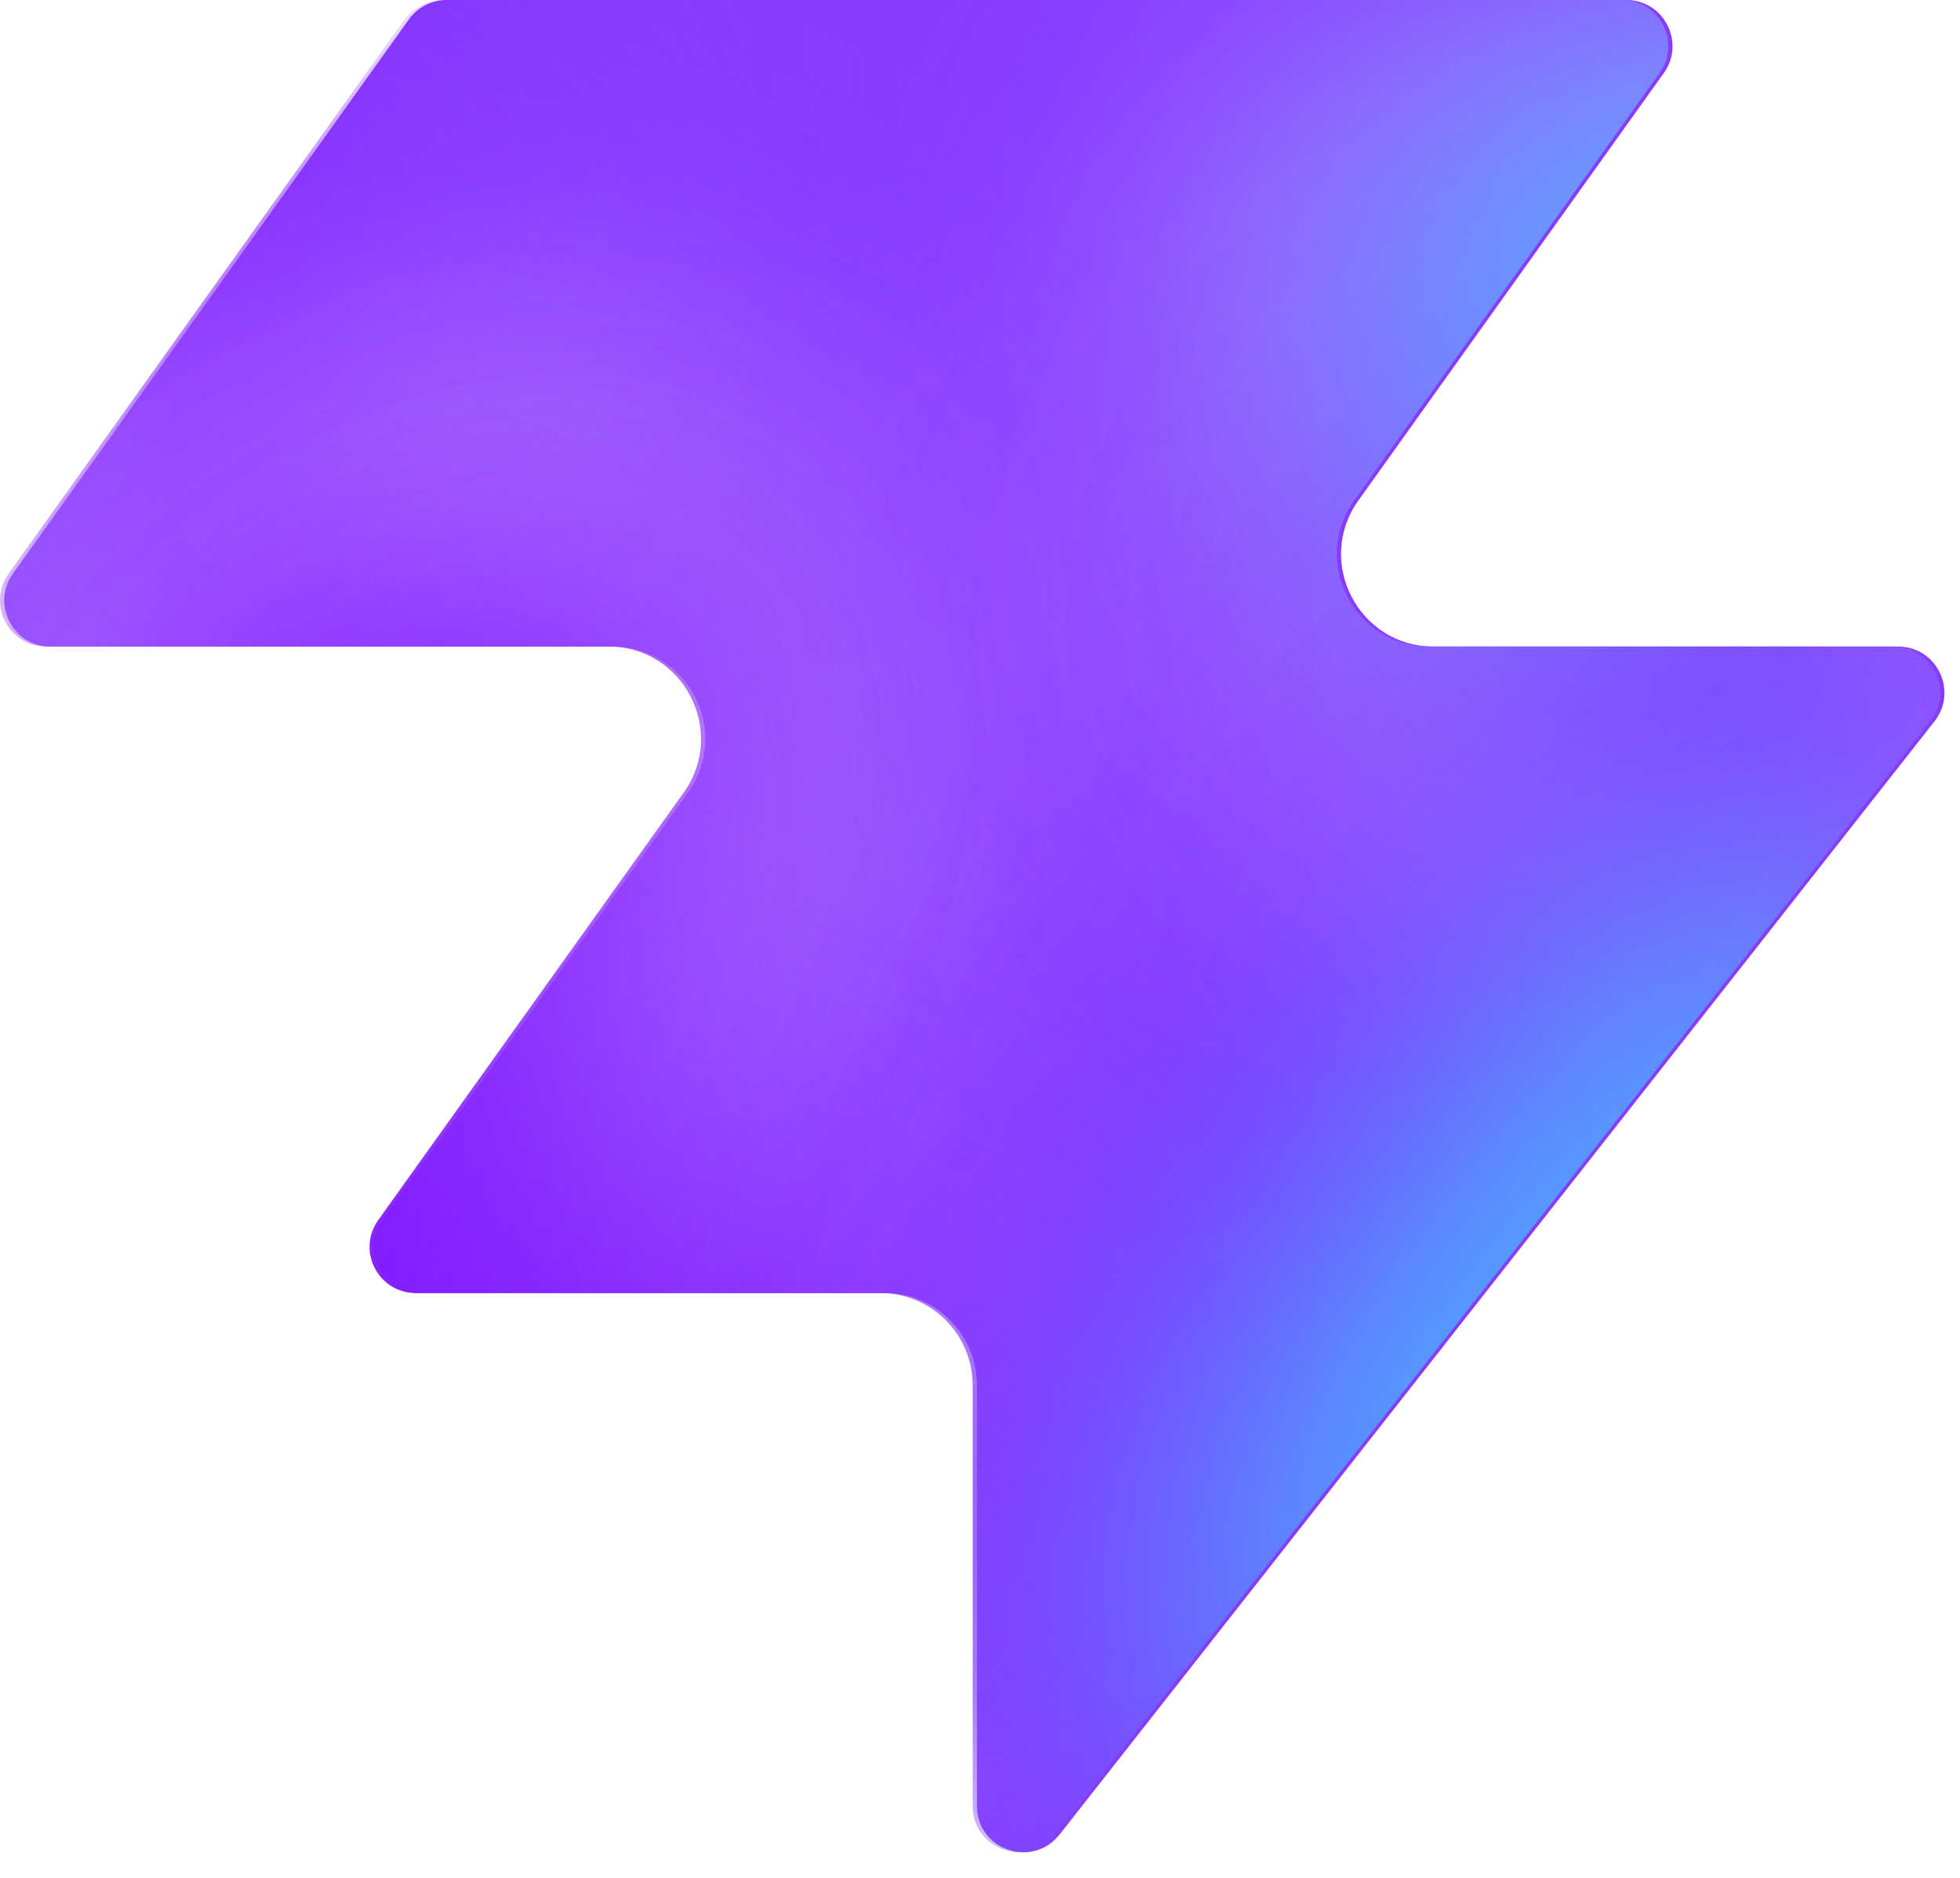
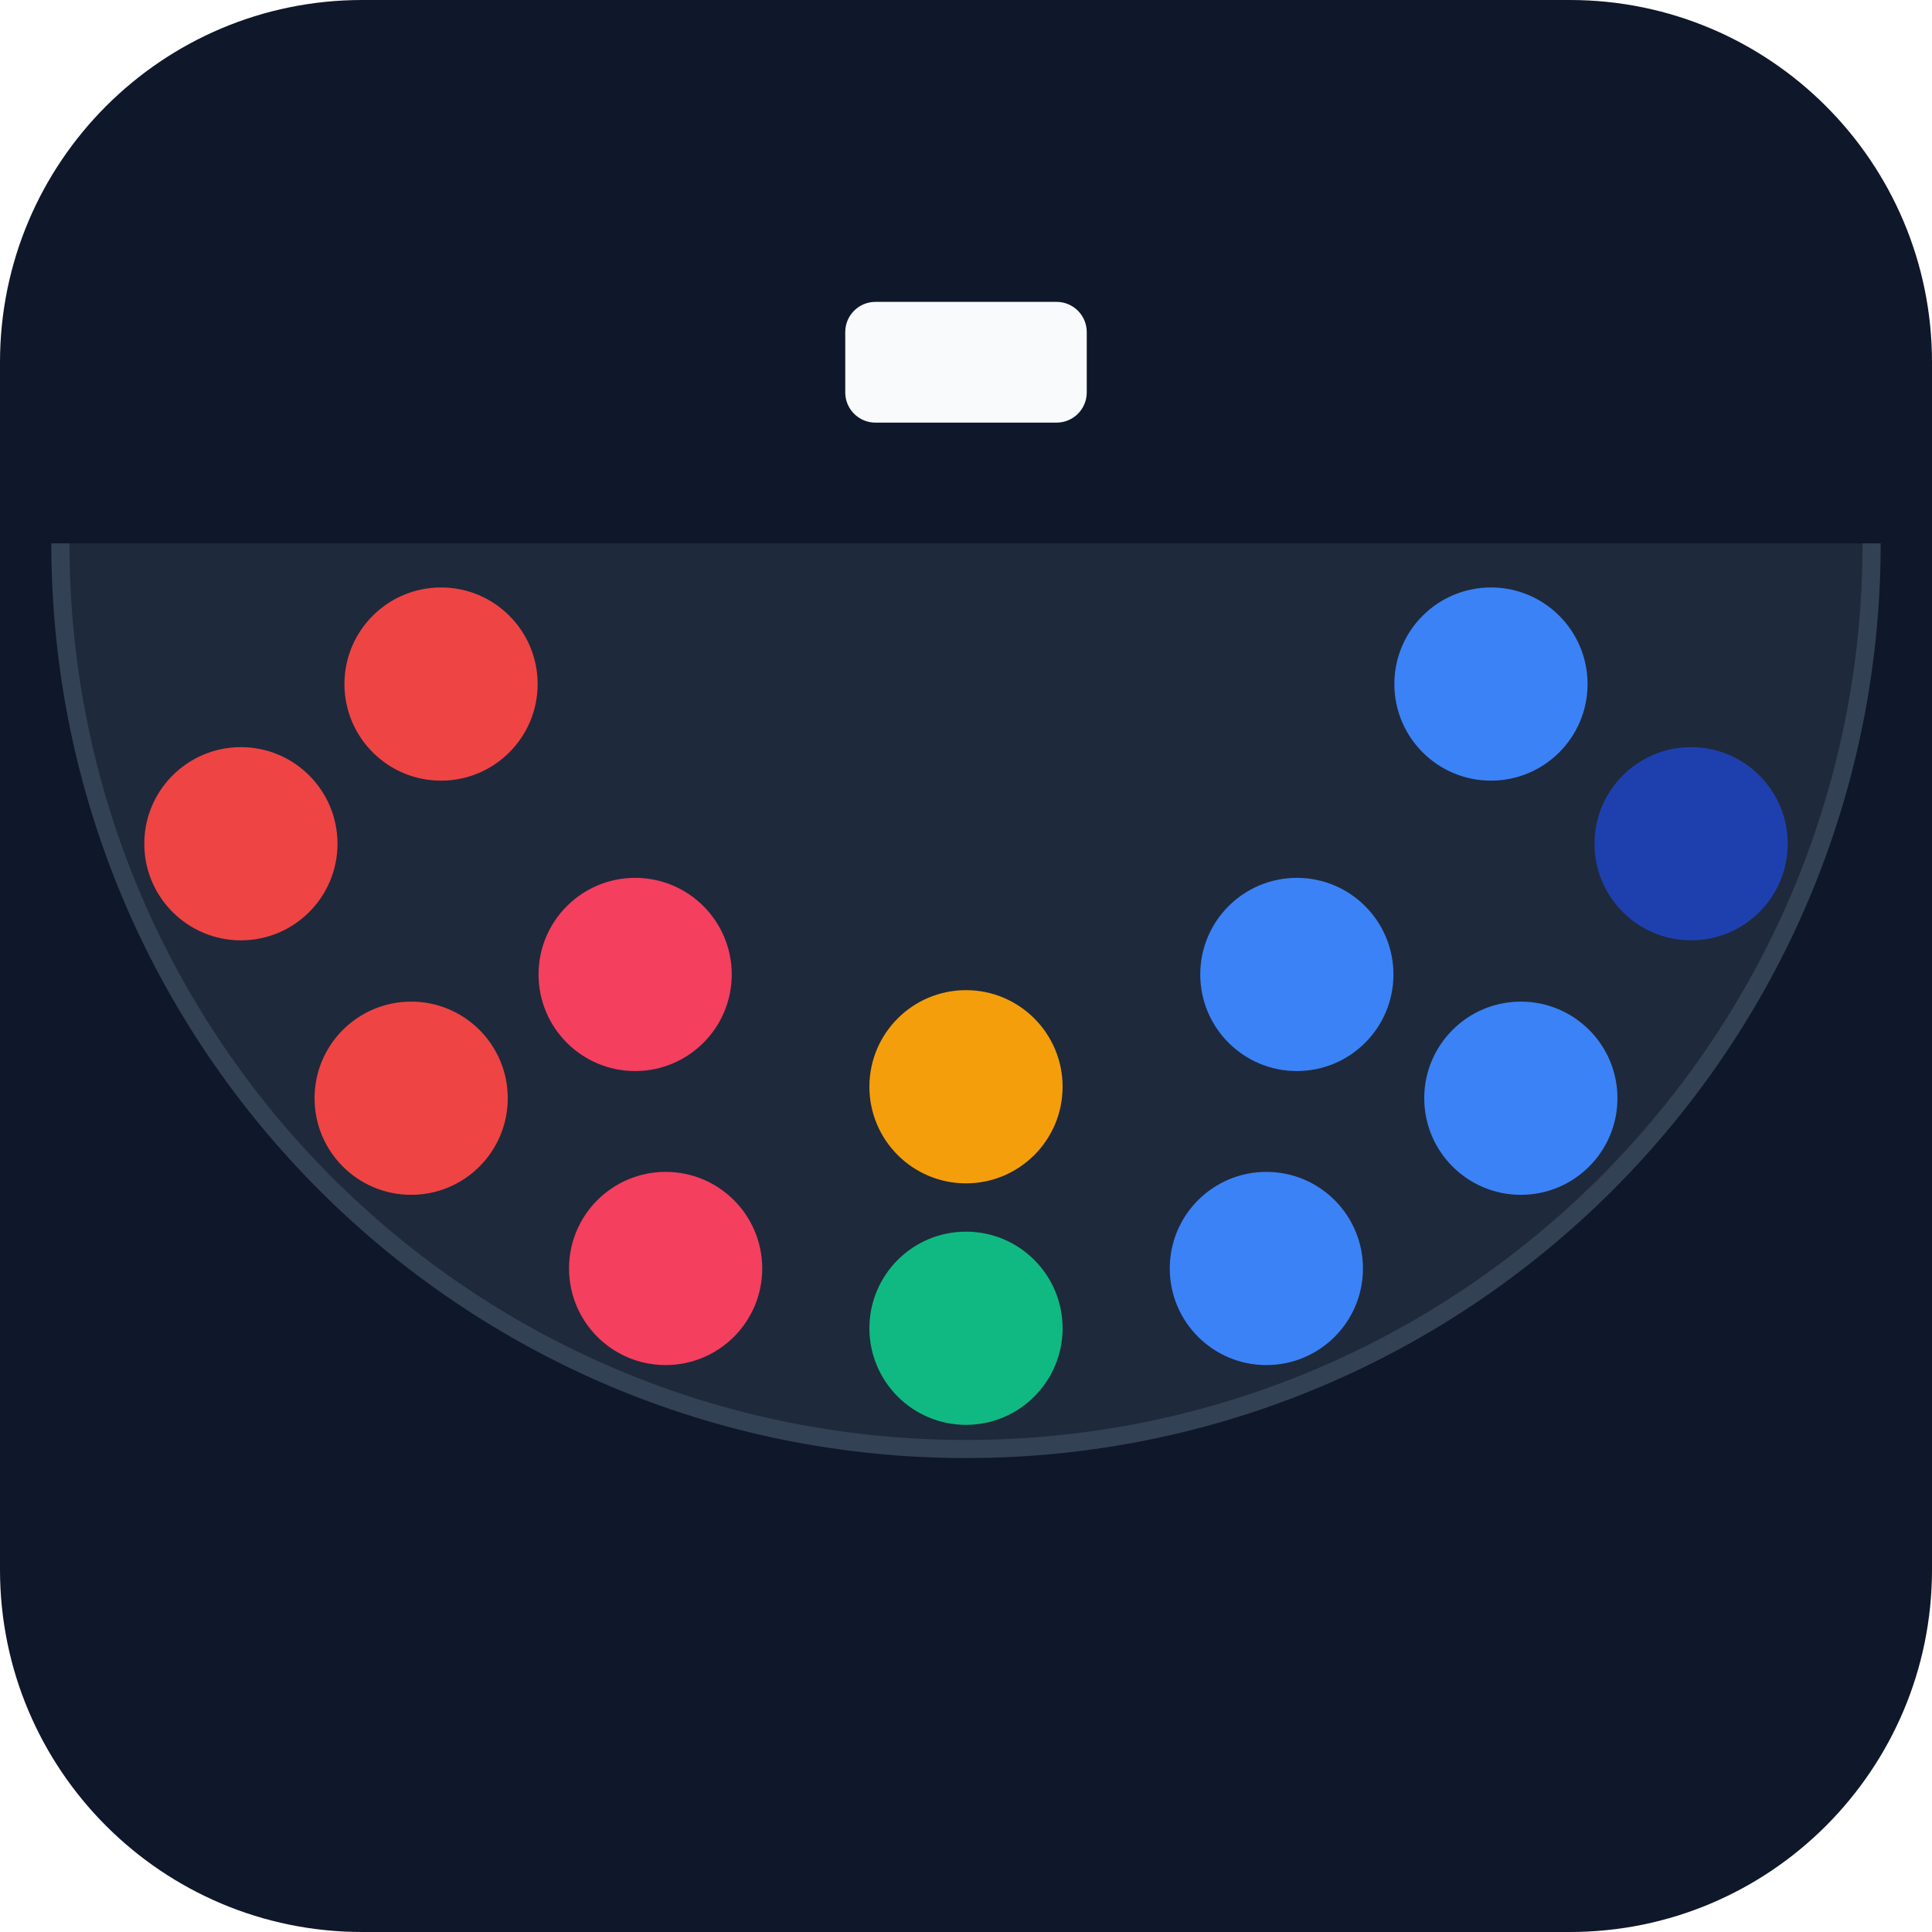
- <svg xmlns="http://www.w3.org/2000/svg" width="48" height="46" fill="none" viewBox="0 0 48 46">
-   <path fill="#863bff" d="M25.946 44.938c-.664.845-2.021.375-2.021-.698V33.937a2.26 2.26 0 0 0-2.262-2.262H10.287c-.92 0-1.456-1.04-.92-1.788l7.48-10.471c1.07-1.497 0-3.578-1.842-3.578H1.237c-.92 0-1.456-1.04-.92-1.788L10.013.474c.214-.297.556-.474.92-.474h28.894c.92 0 1.456 1.04.92 1.788l-7.48 10.471c-1.07 1.498 0 3.579 1.842 3.579h11.377c.943 0 1.473 1.088.89 1.83L25.947 44.94z" style="fill:#863bff;fill:color(display-p3 .525 .23 1);fill-opacity:1" />
-   <mask id="a" width="48" height="46" x="0" y="0" maskUnits="userSpaceOnUse" style="mask-type:alpha">
-     <path fill="#000" d="M25.842 44.938c-.664.844-2.021.375-2.021-.698V33.937a2.26 2.26 0 0 0-2.262-2.262H10.183c-.92 0-1.456-1.04-.92-1.788l7.48-10.471c1.07-1.498 0-3.579-1.842-3.579H1.133c-.92 0-1.456-1.04-.92-1.787L9.91.473c.214-.297.556-.474.92-.474h28.894c.92 0 1.456 1.04.92 1.788l-7.48 10.471c-1.07 1.498 0 3.578 1.842 3.578h11.377c.943 0 1.473 1.088.89 1.832L25.843 44.94z" style="fill:#000;fill-opacity:1" />
-   </mask>
-   <g mask="url(#a)">
-     <g filter="url(#b)">
-       <ellipse cx="5.508" cy="14.704" fill="#ede6ff" rx="5.508" ry="14.704" style="fill:#ede6ff;fill:color(display-p3 .927 .903 1);fill-opacity:1" transform="matrix(.00324 1 1 -.00324 -4.47 31.516)" />
-     </g>
-     <g filter="url(#c)">
-       <ellipse cx="10.399" cy="29.851" fill="#ede6ff" rx="10.399" ry="29.851" style="fill:#ede6ff;fill:color(display-p3 .927 .903 1);fill-opacity:1" transform="matrix(.00324 1 1 -.00324 -39.328 7.883)" />
-     </g>
-     <g filter="url(#d)">
-       <ellipse cx="5.508" cy="30.487" fill="#7e14ff" rx="5.508" ry="30.487" style="fill:#7e14ff;fill:color(display-p3 .492 .077 1);fill-opacity:1" transform="rotate(89.814 -25.913 -14.639)scale(1 -1)" />
-     </g>
-     <g filter="url(#e)">
-       <ellipse cx="5.508" cy="30.599" fill="#7e14ff" rx="5.508" ry="30.599" style="fill:#7e14ff;fill:color(display-p3 .492 .077 1);fill-opacity:1" transform="rotate(89.814 -32.644 -3.334)scale(1 -1)" />
-     </g>
-     <g filter="url(#f)">
-       <ellipse cx="5.508" cy="30.599" fill="#7e14ff" rx="5.508" ry="30.599" style="fill:#7e14ff;fill:color(display-p3 .492 .077 1);fill-opacity:1" transform="matrix(.00324 1 1 -.00324 -34.34 30.47)" />
-     </g>
-     <g filter="url(#g)">
-       <ellipse cx="14.072" cy="22.078" fill="#ede6ff" rx="14.072" ry="22.078" style="fill:#ede6ff;fill:color(display-p3 .927 .903 1);fill-opacity:1" transform="rotate(93.35 24.506 48.493)scale(-1 1)" />
-     </g>
-     <g filter="url(#h)">
-       <ellipse cx="3.47" cy="21.501" fill="#7e14ff" rx="3.47" ry="21.501" style="fill:#7e14ff;fill:color(display-p3 .492 .077 1);fill-opacity:1" transform="rotate(89.009 28.708 47.59)scale(-1 1)" />
-     </g>
-     <g filter="url(#i)">
-       <ellipse cx="3.47" cy="21.501" fill="#7e14ff" rx="3.47" ry="21.501" style="fill:#7e14ff;fill:color(display-p3 .492 .077 1);fill-opacity:1" transform="rotate(89.009 28.708 47.59)scale(-1 1)" />
-     </g>
-     <g filter="url(#j)">
-       <ellipse cx=".387" cy="8.972" fill="#7e14ff" rx="4.407" ry="29.108" style="fill:#7e14ff;fill:color(display-p3 .492 .077 1);fill-opacity:1" transform="rotate(39.51 .387 8.972)" />
-     </g>
-     <g filter="url(#k)">
-       <ellipse cx="47.523" cy="-6.092" fill="#7e14ff" rx="4.407" ry="29.108" style="fill:#7e14ff;fill:color(display-p3 .492 .077 1);fill-opacity:1" transform="rotate(37.892 47.523 -6.092)" />
-     </g>
-     <g filter="url(#l)">
-       <ellipse cx="41.412" cy="6.333" fill="#47bfff" rx="5.971" ry="9.665" style="fill:#47bfff;fill:color(display-p3 .28 .748 1);fill-opacity:1" transform="rotate(37.892 41.412 6.333)" />
-     </g>
-     <g filter="url(#m)">
-       <ellipse cx="-1.879" cy="38.332" fill="#7e14ff" rx="4.407" ry="29.108" style="fill:#7e14ff;fill:color(display-p3 .492 .077 1);fill-opacity:1" transform="rotate(37.892 -1.88 38.332)" />
-     </g>
-     <g filter="url(#n)">
-       <ellipse cx="-1.879" cy="38.332" fill="#7e14ff" rx="4.407" ry="29.108" style="fill:#7e14ff;fill:color(display-p3 .492 .077 1);fill-opacity:1" transform="rotate(37.892 -1.88 38.332)" />
-     </g>
-     <g filter="url(#o)">
-       <ellipse cx="35.651" cy="29.907" fill="#7e14ff" rx="4.407" ry="29.108" style="fill:#7e14ff;fill:color(display-p3 .492 .077 1);fill-opacity:1" transform="rotate(37.892 35.651 29.907)" />
-     </g>
-     <g filter="url(#p)">
-       <ellipse cx="38.418" cy="32.4" fill="#47bfff" rx="5.971" ry="15.297" style="fill:#47bfff;fill:color(display-p3 .28 .748 1);fill-opacity:1" transform="rotate(37.892 38.418 32.4)" />
-     </g>
+ <svg xmlns="http://www.w3.org/2000/svg" viewBox="0 0 64 64">
+   <rect width="64" height="64" rx="12" fill="#0f172a" />
+   <path d="M 2 18 A 30 30 0 0 0 62 18" fill="#1e293b" stroke="#334155" stroke-width="0.6" />
+   <rect x="28" y="10" width="8" height="4" rx="1" fill="#f8fafc" />
+   <g>
+     <circle cx="7.98" cy="27.95" r="3.2" fill="#ef4444" />
+     <circle cx="13.62" cy="36.38" r="3.2" fill="#ef4444" />
+     <circle cx="22.05" cy="42.02" r="3.2" fill="#f43f5e" />
+     <circle cx="32" cy="44" r="3.2" fill="#10b981" />
+     <circle cx="41.95" cy="42.02" r="3.2" fill="#3b82f6" />
+     <circle cx="50.38" cy="36.38" r="3.2" fill="#3b82f6" />
+     <circle cx="56.02" cy="27.95" r="3.2" fill="#1e40af" />
  </g>
-   <defs>
-     <filter id="b" width="60.045" height="41.654" x="-19.77" y="16.149" color-interpolation-filters="sRGB" filterUnits="userSpaceOnUse">
-       <feFlood flood-opacity="0" result="BackgroundImageFix" />
-       <feBlend in="SourceGraphic" in2="BackgroundImageFix" result="shape" />
-       <feGaussianBlur result="effect1_foregroundBlur_2002_17158" stdDeviation="7.659" />
-     </filter>
-     <filter id="c" width="90.34" height="51.437" x="-54.613" y="-7.533" color-interpolation-filters="sRGB" filterUnits="userSpaceOnUse">
-       <feFlood flood-opacity="0" result="BackgroundImageFix" />
-       <feBlend in="SourceGraphic" in2="BackgroundImageFix" result="shape" />
-       <feGaussianBlur result="effect1_foregroundBlur_2002_17158" stdDeviation="7.659" />
-     </filter>
-     <filter id="d" width="79.355" height="29.4" x="-49.64" y="2.03" color-interpolation-filters="sRGB" filterUnits="userSpaceOnUse">
-       <feFlood flood-opacity="0" result="BackgroundImageFix" />
-       <feBlend in="SourceGraphic" in2="BackgroundImageFix" result="shape" />
-       <feGaussianBlur result="effect1_foregroundBlur_2002_17158" stdDeviation="4.596" />
-     </filter>
-     <filter id="e" width="79.579" height="29.4" x="-45.045" y="20.029" color-interpolation-filters="sRGB" filterUnits="userSpaceOnUse">
-       <feFlood flood-opacity="0" result="BackgroundImageFix" />
-       <feBlend in="SourceGraphic" in2="BackgroundImageFix" result="shape" />
-       <feGaussianBlur result="effect1_foregroundBlur_2002_17158" stdDeviation="4.596" />
-     </filter>
-     <filter id="f" width="79.579" height="29.4" x="-43.513" y="21.178" color-interpolation-filters="sRGB" filterUnits="userSpaceOnUse">
-       <feFlood flood-opacity="0" result="BackgroundImageFix" />
-       <feBlend in="SourceGraphic" in2="BackgroundImageFix" result="shape" />
-       <feGaussianBlur result="effect1_foregroundBlur_2002_17158" stdDeviation="4.596" />
-     </filter>
-     <filter id="g" width="74.749" height="58.852" x="15.756" y="-17.901" color-interpolation-filters="sRGB" filterUnits="userSpaceOnUse">
-       <feFlood flood-opacity="0" result="BackgroundImageFix" />
-       <feBlend in="SourceGraphic" in2="BackgroundImageFix" result="shape" />
-       <feGaussianBlur result="effect1_foregroundBlur_2002_17158" stdDeviation="7.659" />
-     </filter>
-     <filter id="h" width="61.377" height="25.362" x="23.548" y="2.284" color-interpolation-filters="sRGB" filterUnits="userSpaceOnUse">
-       <feFlood flood-opacity="0" result="BackgroundImageFix" />
-       <feBlend in="SourceGraphic" in2="BackgroundImageFix" result="shape" />
-       <feGaussianBlur result="effect1_foregroundBlur_2002_17158" stdDeviation="4.596" />
-     </filter>
-     <filter id="i" width="61.377" height="25.362" x="23.548" y="2.284" color-interpolation-filters="sRGB" filterUnits="userSpaceOnUse">
-       <feFlood flood-opacity="0" result="BackgroundImageFix" />
-       <feBlend in="SourceGraphic" in2="BackgroundImageFix" result="shape" />
-       <feGaussianBlur result="effect1_foregroundBlur_2002_17158" stdDeviation="4.596" />
-     </filter>
-     <filter id="j" width="56.045" height="63.649" x="-27.636" y="-22.853" color-interpolation-filters="sRGB" filterUnits="userSpaceOnUse">
-       <feFlood flood-opacity="0" result="BackgroundImageFix" />
-       <feBlend in="SourceGraphic" in2="BackgroundImageFix" result="shape" />
-       <feGaussianBlur result="effect1_foregroundBlur_2002_17158" stdDeviation="4.596" />
-     </filter>
-     <filter id="k" width="54.814" height="64.646" x="20.116" y="-38.415" color-interpolation-filters="sRGB" filterUnits="userSpaceOnUse">
-       <feFlood flood-opacity="0" result="BackgroundImageFix" />
-       <feBlend in="SourceGraphic" in2="BackgroundImageFix" result="shape" />
-       <feGaussianBlur result="effect1_foregroundBlur_2002_17158" stdDeviation="4.596" />
-     </filter>
-     <filter id="l" width="33.541" height="35.313" x="24.641" y="-11.323" color-interpolation-filters="sRGB" filterUnits="userSpaceOnUse">
-       <feFlood flood-opacity="0" result="BackgroundImageFix" />
-       <feBlend in="SourceGraphic" in2="BackgroundImageFix" result="shape" />
-       <feGaussianBlur result="effect1_foregroundBlur_2002_17158" stdDeviation="4.596" />
-     </filter>
-     <filter id="m" width="54.814" height="64.646" x="-29.286" y="6.009" color-interpolation-filters="sRGB" filterUnits="userSpaceOnUse">
-       <feFlood flood-opacity="0" result="BackgroundImageFix" />
-       <feBlend in="SourceGraphic" in2="BackgroundImageFix" result="shape" />
-       <feGaussianBlur result="effect1_foregroundBlur_2002_17158" stdDeviation="4.596" />
-     </filter>
-     <filter id="n" width="54.814" height="64.646" x="-29.286" y="6.009" color-interpolation-filters="sRGB" filterUnits="userSpaceOnUse">
-       <feFlood flood-opacity="0" result="BackgroundImageFix" />
-       <feBlend in="SourceGraphic" in2="BackgroundImageFix" result="shape" />
-       <feGaussianBlur result="effect1_foregroundBlur_2002_17158" stdDeviation="4.596" />
-     </filter>
-     <filter id="o" width="54.814" height="64.646" x="8.244" y="-2.416" color-interpolation-filters="sRGB" filterUnits="userSpaceOnUse">
-       <feFlood flood-opacity="0" result="BackgroundImageFix" />
-       <feBlend in="SourceGraphic" in2="BackgroundImageFix" result="shape" />
-       <feGaussianBlur result="effect1_foregroundBlur_2002_17158" stdDeviation="4.596" />
-     </filter>
-     <filter id="p" width="39.409" height="43.623" x="18.713" y="10.588" color-interpolation-filters="sRGB" filterUnits="userSpaceOnUse">
-       <feFlood flood-opacity="0" result="BackgroundImageFix" />
-       <feBlend in="SourceGraphic" in2="BackgroundImageFix" result="shape" />
-       <feGaussianBlur result="effect1_foregroundBlur_2002_17158" stdDeviation="4.596" />
-     </filter>
-   </defs>
+   <g>
+     <circle cx="14.61" cy="22.66" r="3.2" fill="#ef4444" />
+     <circle cx="21.04" cy="32.28" r="3.2" fill="#f43f5e" />
+     <circle cx="32" cy="36" r="3.2" fill="#f59e0b" />
+     <circle cx="42.96" cy="32.28" r="3.2" fill="#3b82f6" />
+     <circle cx="49.39" cy="22.66" r="3.2" fill="#3b82f6" />
+   </g>
</svg>
